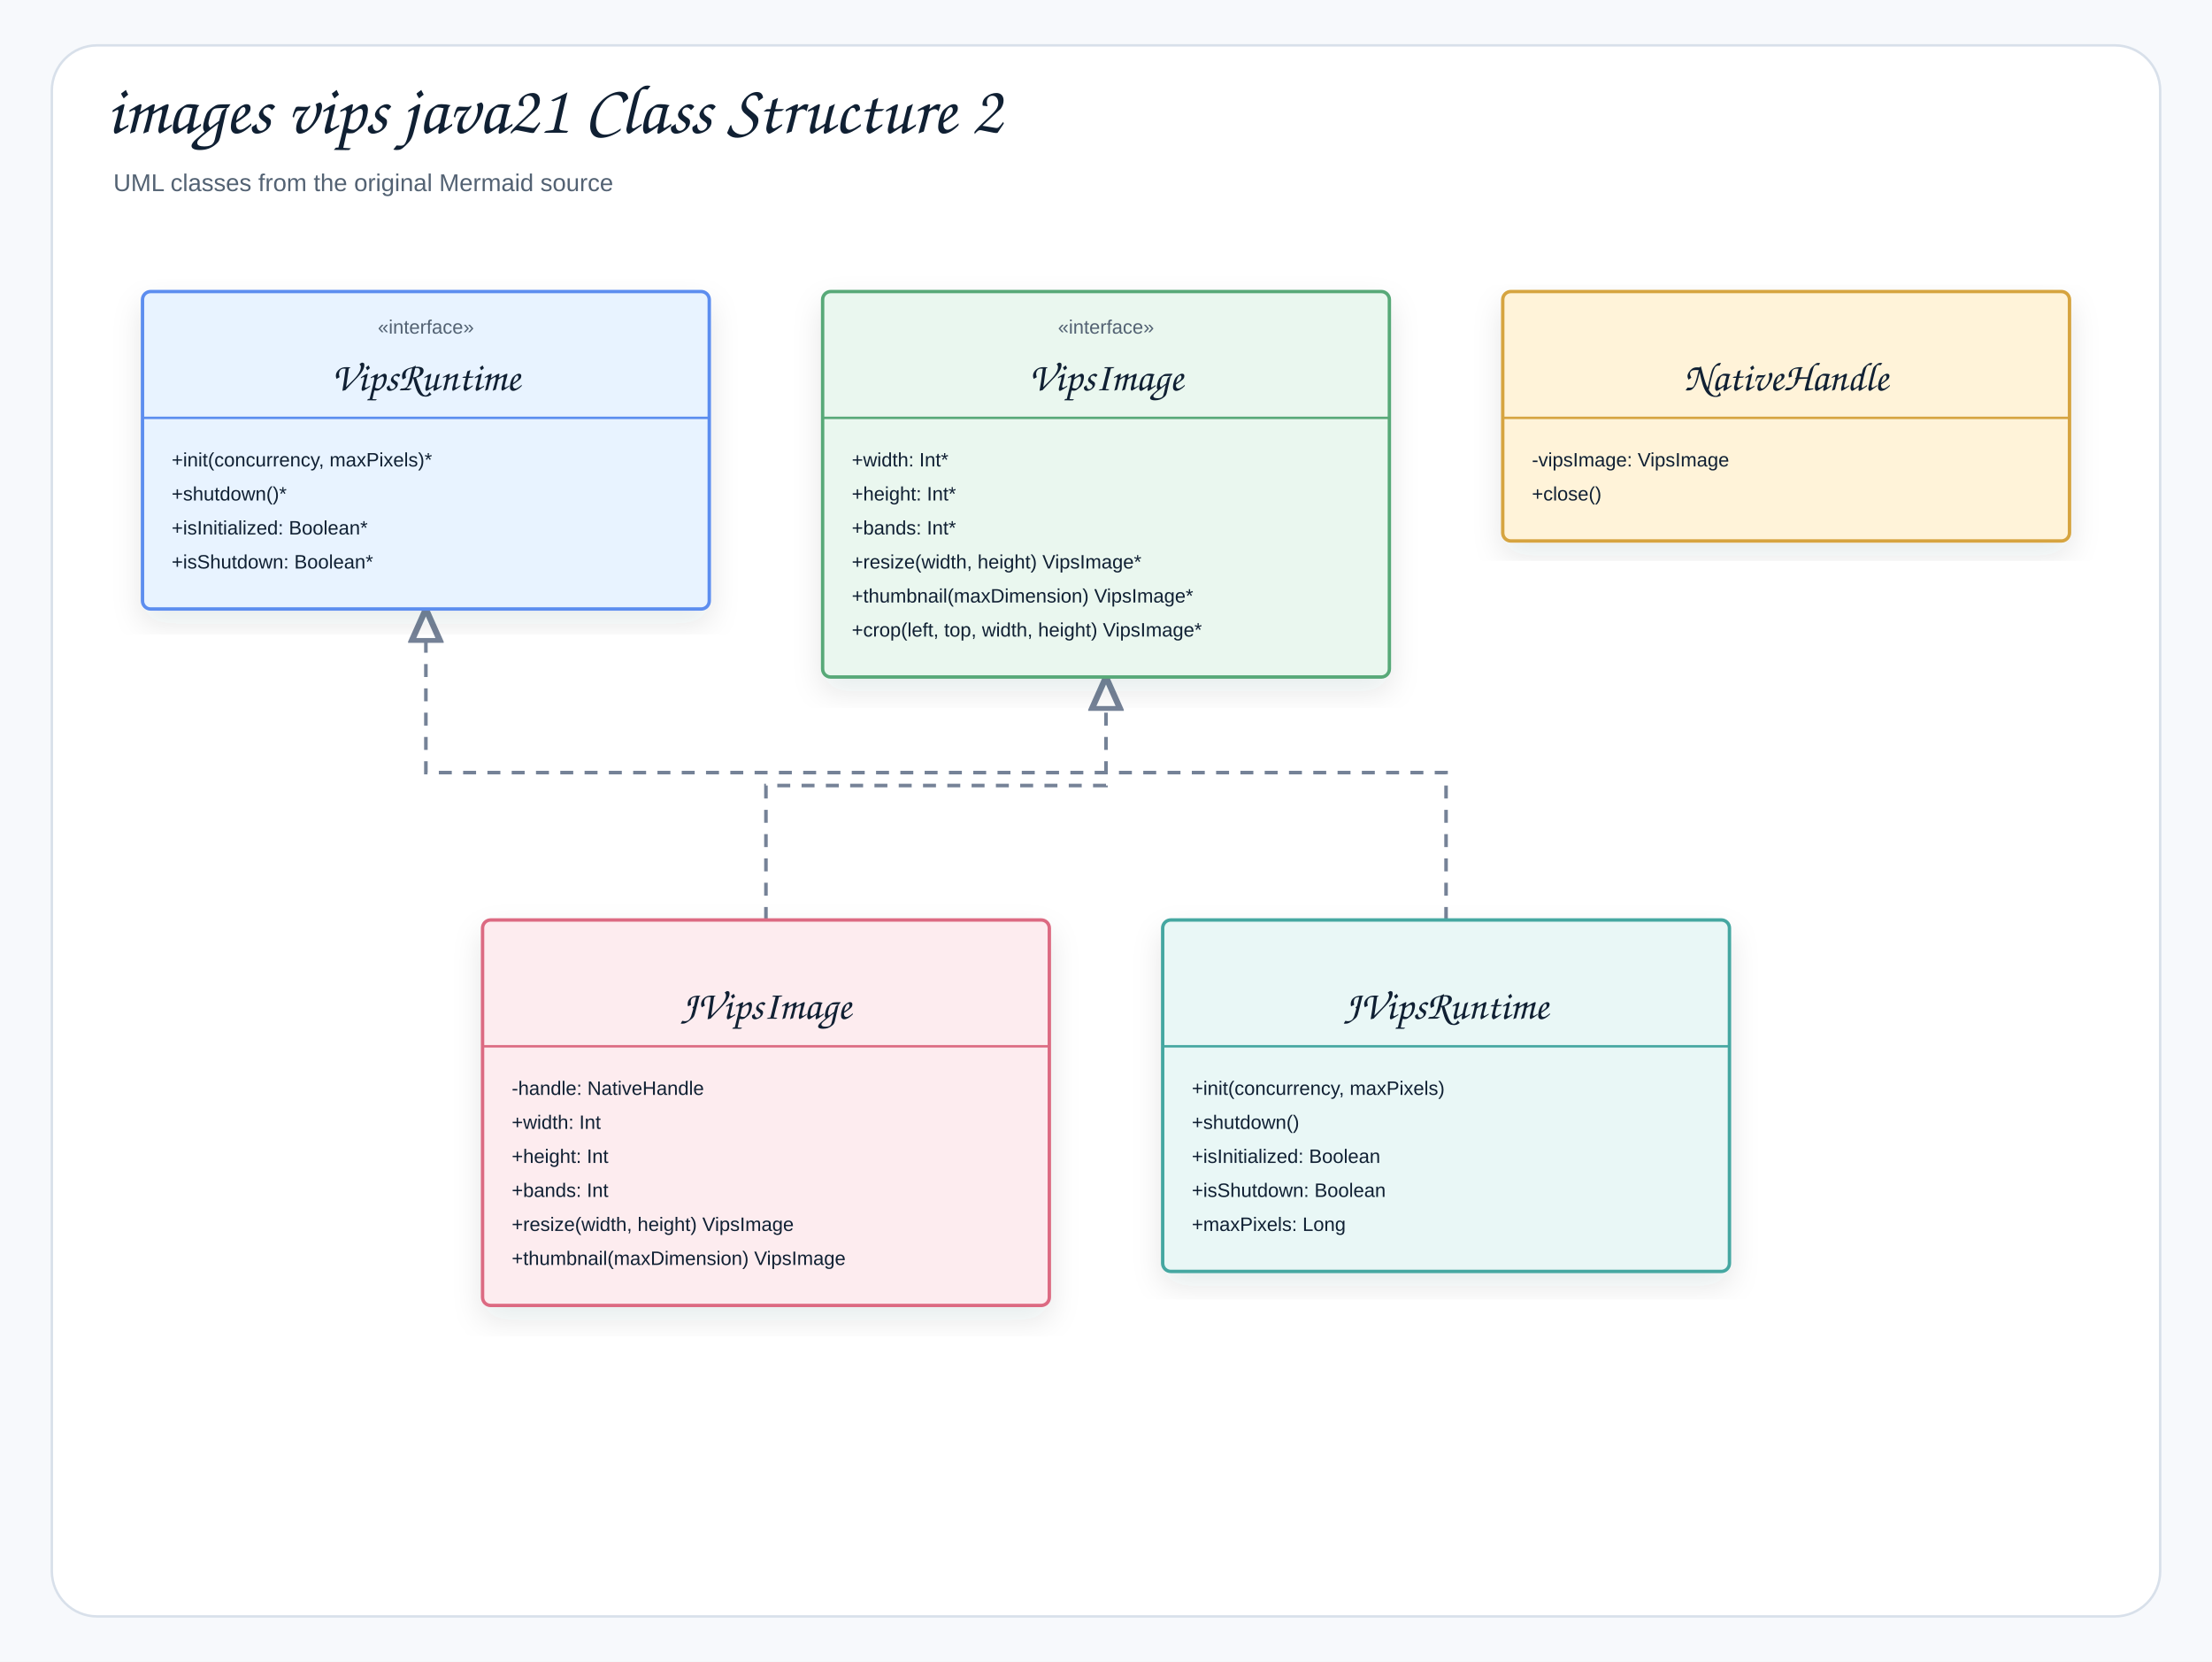
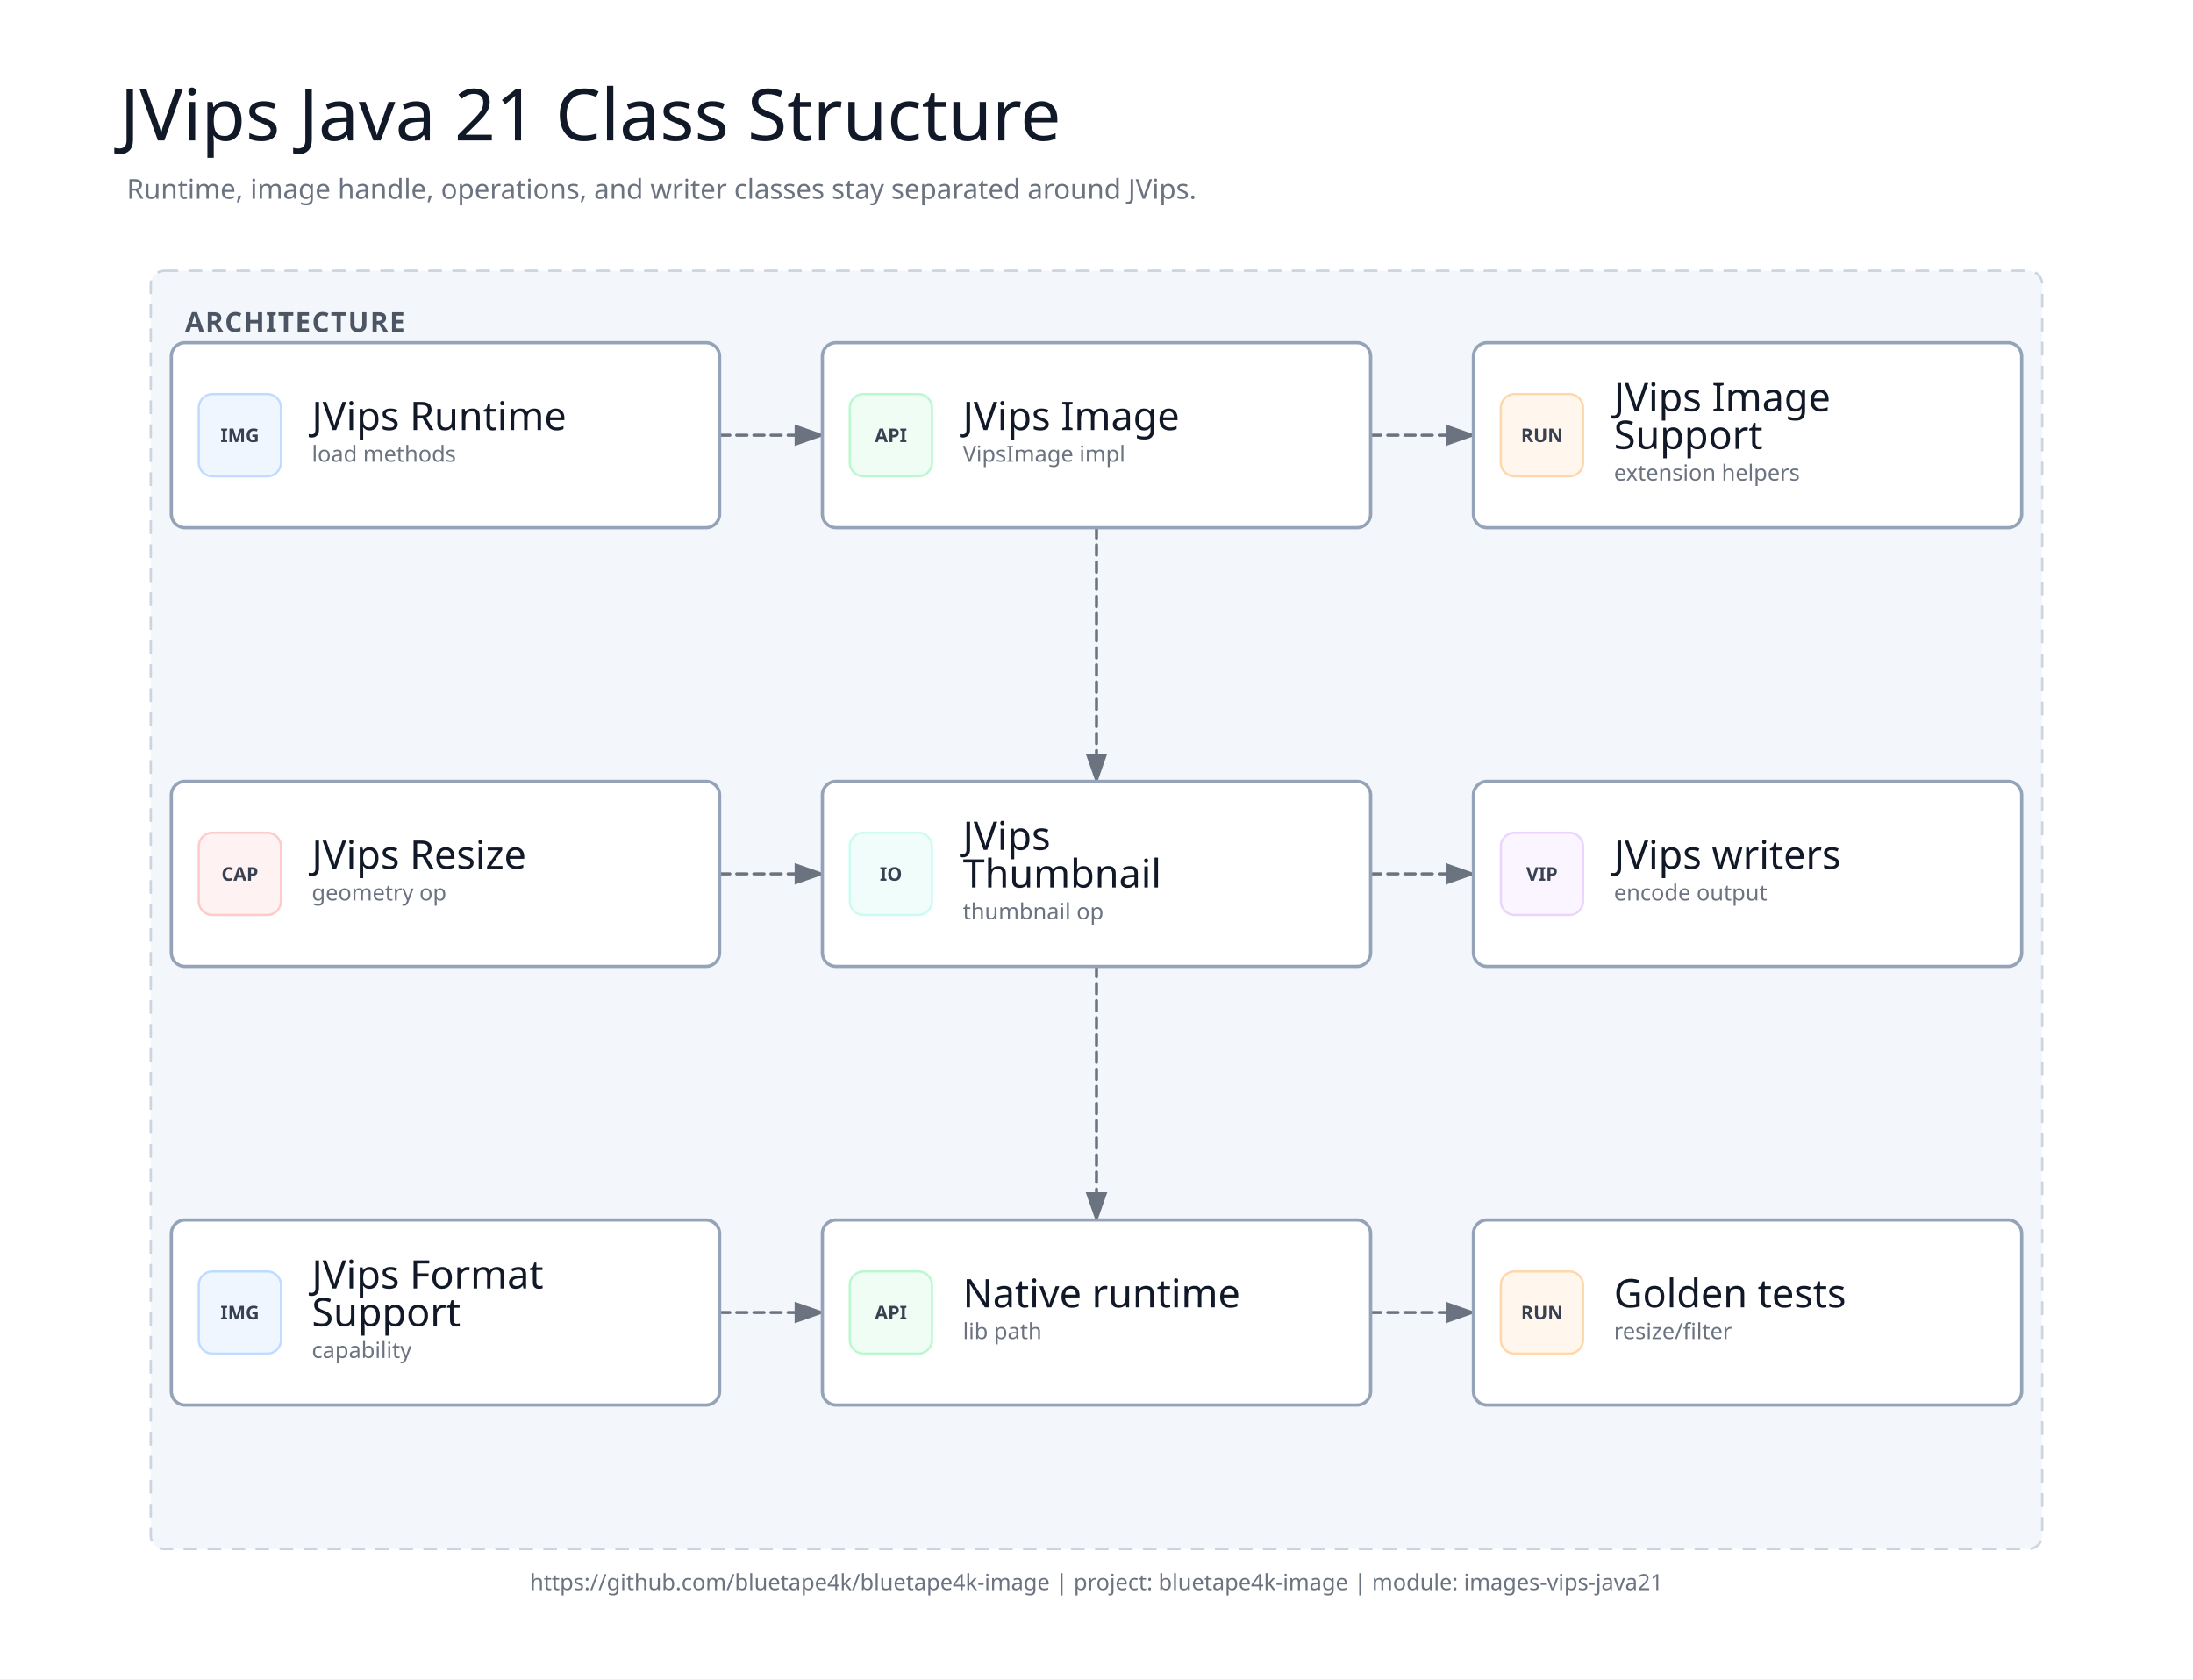
- <svg xmlns="http://www.w3.org/2000/svg" width="1366" height="1026" viewBox="0 0 1366 1026" role="img" aria-label="images vips java21 Class Structure 2">
+ <svg xmlns="http://www.w3.org/2000/svg" width="1280" height="980" viewBox="0 0 1280 980" role="img" aria-label="JVips Java 21 Class Structure">
  <defs>
-     <filter id="shadow" x="-8%" y="-8%" width="116%" height="116%">
-       <feDropShadow dx="0" dy="8" stdDeviation="9" flood-color="#1f2937" flood-opacity="0.10" />
-     </filter>
-     <marker id="openArrow" markerWidth="10" markerHeight="8" refX="8.5" refY="4" orient="auto" markerUnits="strokeWidth">
-       <path d="M 1 1 L 8.5 4 L 1 7" fill="none" stroke="#758297" stroke-width="1.7" stroke-linecap="round" stroke-linejoin="round" />
+     <marker id="arrow-blue" markerWidth="10" markerHeight="7" refX="9" refY="3.5" orient="auto">
+       <polygon points="0 0, 10 3.5, 0 7" fill="#2563eb" />
    </marker>
-     <marker id="inherit" markerWidth="11" markerHeight="10" refX="9.5" refY="5" orient="auto" markerUnits="strokeWidth">
-       <path d="M 0.5 1 L 9.5 5 L 0.5 9 Z" fill="#ffffff" stroke="#758297" stroke-width="1.7" />
+     <marker id="arrow-green" markerWidth="10" markerHeight="7" refX="9" refY="3.5" orient="auto">
+       <polygon points="0 0, 10 3.5, 0 7" fill="#16a34a" />
+     </marker>
+     <marker id="arrow-orange" markerWidth="10" markerHeight="7" refX="9" refY="3.5" orient="auto">
+       <polygon points="0 0, 10 3.5, 0 7" fill="#ea580c" />
+     </marker>
+     <marker id="arrow-purple" markerWidth="10" markerHeight="7" refX="9" refY="3.5" orient="auto">
+       <polygon points="0 0, 10 3.5, 0 7" fill="#9333ea" />
+     </marker>
+     <marker id="arrow-gray" markerWidth="10" markerHeight="7" refX="9" refY="3.5" orient="auto">
+       <polygon points="0 0, 10 3.5, 0 7" fill="#6b7280" />
    </marker>
    <style>
-     .canvas{fill:#f7f9fc}.frame{fill:#fff;stroke:#d8e0ea;stroke-width:1.5}
-     .title{font-family:"Architects Daughter","Comic Sans MS","Comic Sans",cursive;font-size:43px;font-weight:400;fill:#102033}
-     .subtitle{font-family:"Comic Sans MS","Comic Sans","Comic Neue",Arial,sans-serif;font-size:15px;font-weight:400;fill:#536273}
-     .label{font-family:"Architects Daughter","Comic Sans MS","Comic Sans",cursive;font-size:25px;font-weight:400;fill:#102033}
-     .smallLabel{font-family:"Architects Daughter","Comic Sans MS","Comic Sans",cursive;font-size:21px;font-weight:400;fill:#102033}
-     .mono{font-family:"Comic Sans MS","Comic Sans","Comic Neue",Arial,sans-serif;font-size:12px;font-weight:400;fill:#102033}
-     .small{font-family:"Comic Sans MS","Comic Sans","Comic Neue",Arial,sans-serif;font-size:12px;font-weight:400;fill:#536273}
-     .strong{font-family:"Comic Sans MS","Comic Sans","Comic Neue",Arial,sans-serif;font-size:13px;font-weight:400;fill:#102033}
-     .card{stroke-width:2.1;filter:url(#shadow)}.compartment{stroke-width:1.5;fill:none}
-     .line{stroke:#758297;stroke-width:2.1;fill:none;marker-end:url(#openArrow)}
-     .plainLine{stroke:#758297;stroke-width:2.1;fill:none}
-     .dashed{stroke:#758297;stroke-width:2.1;stroke-dasharray:7 6;fill:none;marker-end:url(#openArrow)}
-     .inheritLine{stroke:#758297;stroke-width:2.2;fill:none;marker-end:url(#inherit)}
-     .implLine{stroke:#758297;stroke-width:2.2;stroke-dasharray:8 7;fill:none;marker-end:url(#inherit)}
+     .canvas{fill:#ffffff}.panel{fill:#f3f6fa;stroke:#cbd5e1;stroke-width:1.4;stroke-dasharray:8 6}.chart-panel{fill:#ffffff;stroke:#bfdbfe;stroke-width:1.7}.card{fill:#ffffff;stroke:#94a3b8;stroke-width:1.9}.badge-text{font-family:"Comic Mono";font-size:11px;fill:#374151;font-weight:700}
+     .edge-blue{stroke:#2563eb;stroke-width:2.1;fill:none;marker-end:url(#arrow-blue);stroke-linecap:round;stroke-linejoin:round}.edge-green{stroke:#16a34a;stroke-width:2.1;fill:none;marker-end:url(#arrow-green);stroke-linecap:round;stroke-linejoin:round}.edge-orange{stroke:#ea580c;stroke-width:2;fill:none;marker-end:url(#arrow-orange);stroke-linecap:round;stroke-linejoin:round}.edge-purple{stroke:#9333ea;stroke-width:2;fill:none;marker-end:url(#arrow-purple);stroke-linecap:round;stroke-linejoin:round}.edge-gray{stroke:#6b7280;stroke-width:1.8;fill:none;marker-end:url(#arrow-gray);stroke-linecap:round;stroke-linejoin:round;stroke-dasharray:6 4}.dashed{stroke-dasharray:6 4}
+     .title{font-family:"Architects Daughter";font-size:42px;fill:#111827;font-weight:400}.subtitle{font-family:"Comic Mono";font-size:16px;fill:#6b7280;font-weight:400}.card-title{font-family:"Architects Daughter";font-size:23px;fill:#111827;font-weight:400}.detail,.label,.note,.axis,.value{font-family:"Comic Mono";fill:#6b7280;font-weight:400}.detail{font-size:13px}.label{font-size:12px}.note{font-size:13px}.axis{font-size:14px}.value{font-size:14px}.panel-title{font-family:"Comic Mono";font-size:16px;fill:#4b5563;font-weight:700;letter-spacing:0.8px}
  </style>
  </defs>
-   <rect class="canvas" width="1366" height="1026" />
-   <rect class="frame" x="32" y="28" width="1302" height="970" rx="28" />
-   <text class="title" x="66" y="82">images vips java21 Class Structure 2</text>
-   <text class="subtitle" x="70" y="118">UML classes from the original Mermaid source</text>
-   <path class="implLine" d="M473 568 L473 485 L683 485 L683 418" />
-   <path class="implLine" d="M893 568 L893 477 L263 477 L263 376" />
-   <g transform="translate(88,180)">
-     <rect class="card" x="0" y="0" width="350" height="196" rx="5" fill="#E8F3FF" stroke="#5B8DEF" />
-     <line class="compartment" x1="0" y1="78" x2="350" y2="78" stroke="#5B8DEF" />
-     <text class="small" x="175" y="26" text-anchor="middle">«interface»</text>
-     <text class="label" x="175" y="61" text-anchor="middle">VipsRuntime</text>
-     <text class="mono" x="18" y="108">+init(concurrency, maxPixels)*</text>
-     <text class="mono" x="18" y="129">+shutdown()*</text>
-     <text class="mono" x="18" y="150">+isInitialized: Boolean*</text>
-     <text class="mono" x="18" y="171">+isShutdown: Boolean*</text>
+   <rect class="canvas" width="1280" height="980" />
+   <text class="title" x="70" y="82">JVips Java 21 Class Structure</text>
+   <text class="subtitle" x="74" y="116">Runtime, image handle, operations, and writer classes stay separated around JVips.</text>
+   <rect class="panel" x="88" y="158" width="1104" height="746" rx="8" />
+   <text class="panel-title" x="108" y="188" dominant-baseline="middle">ARCHITECTURE</text>
+   <g id="edges">
+     <path class="edge-gray" d="M 420 254 L 480 254" />
+     <path class="edge-gray" d="M 800 254 L 860 254" />
+     <path class="edge-gray" d="M 420 510 L 480 510" />
+     <path class="edge-gray" d="M 800 510 L 860 510" />
+     <path class="edge-gray" d="M 640 308 L 640 456" />
+     <path class="edge-gray" d="M 420 766 L 480 766" />
+     <path class="edge-gray" d="M 800 766 L 860 766" />
+     <path class="edge-gray" d="M 640 564 L 640 712" />
  </g>
-   <g transform="translate(508,180)">
-     <rect class="card" x="0" y="0" width="350" height="238" rx="5" fill="#EAF7EF" stroke="#58A978" />
-     <line class="compartment" x1="0" y1="78" x2="350" y2="78" stroke="#58A978" />
-     <text class="small" x="175" y="26" text-anchor="middle">«interface»</text>
-     <text class="label" x="175" y="61" text-anchor="middle">VipsImage</text>
-     <text class="mono" x="18" y="108">+width: Int*</text>
-     <text class="mono" x="18" y="129">+height: Int*</text>
-     <text class="mono" x="18" y="150">+bands: Int*</text>
-     <text class="mono" x="18" y="171">+resize(width, height) VipsImage*</text>
-     <text class="mono" x="18" y="192">+thumbnail(maxDimension) VipsImage*</text>
-     <text class="mono" x="18" y="213">+crop(left, top, width, height) VipsImage*</text>
+   <g id="cards">
+     <g id="runtime">
+       <rect class="card" x="100" y="200" width="320" height="108" rx="8" />
+       <rect x="116" y="230" width="48" height="48" rx="8" fill="#eff6ff" stroke="#bfdbfe" stroke-width="1.3" />
+       <text class="badge-text" x="140" y="258" text-anchor="middle">IMG</text>
+       <text class="card-title" x="182" y="243.0" dominant-baseline="middle">JVips Runtime</text>
+       <text class="detail" x="182" y="265.0" dominant-baseline="middle">load methods</text>
+     </g>
+     <g id="image">
+       <rect class="card" x="480" y="200" width="320" height="108" rx="8" />
+       <rect x="496" y="230" width="48" height="48" rx="8" fill="#f0fdf4" stroke="#bbf7d0" stroke-width="1.3" />
+       <text class="badge-text" x="520" y="258" text-anchor="middle">API</text>
+       <text class="card-title" x="562" y="243.0" dominant-baseline="middle">JVips Image</text>
+       <text class="detail" x="562" y="265.0" dominant-baseline="middle">VipsImage impl</text>
+     </g>
+     <g id="support">
+       <rect class="card" x="860" y="200" width="320" height="108" rx="8" />
+       <rect x="876" y="230" width="48" height="48" rx="8" fill="#fff7ed" stroke="#fed7aa" stroke-width="1.3" />
+       <text class="badge-text" x="900" y="258" text-anchor="middle">RUN</text>
+       <text class="card-title" x="942" y="232.0" dominant-baseline="middle">JVips Image</text>
+       <text class="card-title" x="942" y="254.0" dominant-baseline="middle">Support</text>
+       <text class="detail" x="942" y="276.0" dominant-baseline="middle">extension helpers</text>
+     </g>
+     <g id="resize">
+       <rect class="card" x="100" y="456" width="320" height="108" rx="8" />
+       <rect x="116" y="486" width="48" height="48" rx="8" fill="#fef2f2" stroke="#fecaca" stroke-width="1.3" />
+       <text class="badge-text" x="140" y="514" text-anchor="middle">CAP</text>
+       <text class="card-title" x="182" y="499.0" dominant-baseline="middle">JVips Resize</text>
+       <text class="detail" x="182" y="521.0" dominant-baseline="middle">geometry op</text>
+     </g>
+     <g id="thumb">
+       <rect class="card" x="480" y="456" width="320" height="108" rx="8" />
+       <rect x="496" y="486" width="48" height="48" rx="8" fill="#f0fdfa" stroke="#ccfbf1" stroke-width="1.3" />
+       <text class="badge-text" x="520" y="514" text-anchor="middle">IO</text>
+       <text class="card-title" x="562" y="488.0" dominant-baseline="middle">JVips</text>
+       <text class="card-title" x="562" y="510.0" dominant-baseline="middle">Thumbnail</text>
+       <text class="detail" x="562" y="532.0" dominant-baseline="middle">thumbnail op</text>
+     </g>
+     <g id="writers">
+       <rect class="card" x="860" y="456" width="320" height="108" rx="8" />
+       <rect x="876" y="486" width="48" height="48" rx="8" fill="#faf5ff" stroke="#e9d5ff" stroke-width="1.3" />
+       <text class="badge-text" x="900" y="514" text-anchor="middle">VIP</text>
+       <text class="card-title" x="942" y="499.0" dominant-baseline="middle">JVips writers</text>
+       <text class="detail" x="942" y="521.0" dominant-baseline="middle">encode output</text>
+     </g>
+     <g id="format">
+       <rect class="card" x="100" y="712" width="320" height="108" rx="8" />
+       <rect x="116" y="742" width="48" height="48" rx="8" fill="#eff6ff" stroke="#bfdbfe" stroke-width="1.3" />
+       <text class="badge-text" x="140" y="770" text-anchor="middle">IMG</text>
+       <text class="card-title" x="182" y="744.0" dominant-baseline="middle">JVips Format</text>
+       <text class="card-title" x="182" y="766.0" dominant-baseline="middle">Support</text>
+       <text class="detail" x="182" y="788.0" dominant-baseline="middle">capability</text>
+     </g>
+     <g id="native">
+       <rect class="card" x="480" y="712" width="320" height="108" rx="8" />
+       <rect x="496" y="742" width="48" height="48" rx="8" fill="#f0fdf4" stroke="#bbf7d0" stroke-width="1.3" />
+       <text class="badge-text" x="520" y="770" text-anchor="middle">API</text>
+       <text class="card-title" x="562" y="755.0" dominant-baseline="middle">Native runtime</text>
+       <text class="detail" x="562" y="777.0" dominant-baseline="middle">lib path</text>
+     </g>
+     <g id="tests">
+       <rect class="card" x="860" y="712" width="320" height="108" rx="8" />
+       <rect x="876" y="742" width="48" height="48" rx="8" fill="#fff7ed" stroke="#fed7aa" stroke-width="1.3" />
+       <text class="badge-text" x="900" y="770" text-anchor="middle">RUN</text>
+       <text class="card-title" x="942" y="755.0" dominant-baseline="middle">Golden tests</text>
+       <text class="detail" x="942" y="777.0" dominant-baseline="middle">resize/filter</text>
+     </g>
  </g>
-   <g transform="translate(928,180)">
-     <rect class="card" x="0" y="0" width="350" height="154" rx="5" fill="#FFF3D9" stroke="#D6A441" />
-     <line class="compartment" x1="0" y1="78" x2="350" y2="78" stroke="#D6A441" />
-     <text class="small" x="175" y="26" text-anchor="middle" />
-     <text class="label" x="175" y="61" text-anchor="middle">NativeHandle</text>
-     <text class="mono" x="18" y="108">-vipsImage: VipsImage</text>
-     <text class="mono" x="18" y="129">+close()</text>
-   </g>
-   <g transform="translate(298,568)">
-     <rect class="card" x="0" y="0" width="350" height="238" rx="5" fill="#FDECEF" stroke="#DC6B82" />
-     <line class="compartment" x1="0" y1="78" x2="350" y2="78" stroke="#DC6B82" />
-     <text class="small" x="175" y="26" text-anchor="middle" />
-     <text class="label" x="175" y="61" text-anchor="middle">JVipsImage</text>
-     <text class="mono" x="18" y="108">-handle: NativeHandle</text>
-     <text class="mono" x="18" y="129">+width: Int</text>
-     <text class="mono" x="18" y="150">+height: Int</text>
-     <text class="mono" x="18" y="171">+bands: Int</text>
-     <text class="mono" x="18" y="192">+resize(width, height) VipsImage</text>
-     <text class="mono" x="18" y="213">+thumbnail(maxDimension) VipsImage</text>
-   </g>
-   <g transform="translate(718,568)">
-     <rect class="card" x="0" y="0" width="350" height="217" rx="5" fill="#E9F7F6" stroke="#45A7A1" />
-     <line class="compartment" x1="0" y1="78" x2="350" y2="78" stroke="#45A7A1" />
-     <text class="small" x="175" y="26" text-anchor="middle" />
-     <text class="label" x="175" y="61" text-anchor="middle">JVipsRuntime</text>
-     <text class="mono" x="18" y="108">+init(concurrency, maxPixels)</text>
-     <text class="mono" x="18" y="129">+shutdown()</text>
-     <text class="mono" x="18" y="150">+isInitialized: Boolean</text>
-     <text class="mono" x="18" y="171">+isShutdown: Boolean</text>
-     <text class="mono" x="18" y="192">+maxPixels: Long</text>
-   </g>
+   <text class="note" x="640.0" y="928" text-anchor="middle">https://github.com/bluetape4k/bluetape4k-image | project: bluetape4k-image | module: images-vips-java21</text>
</svg>
